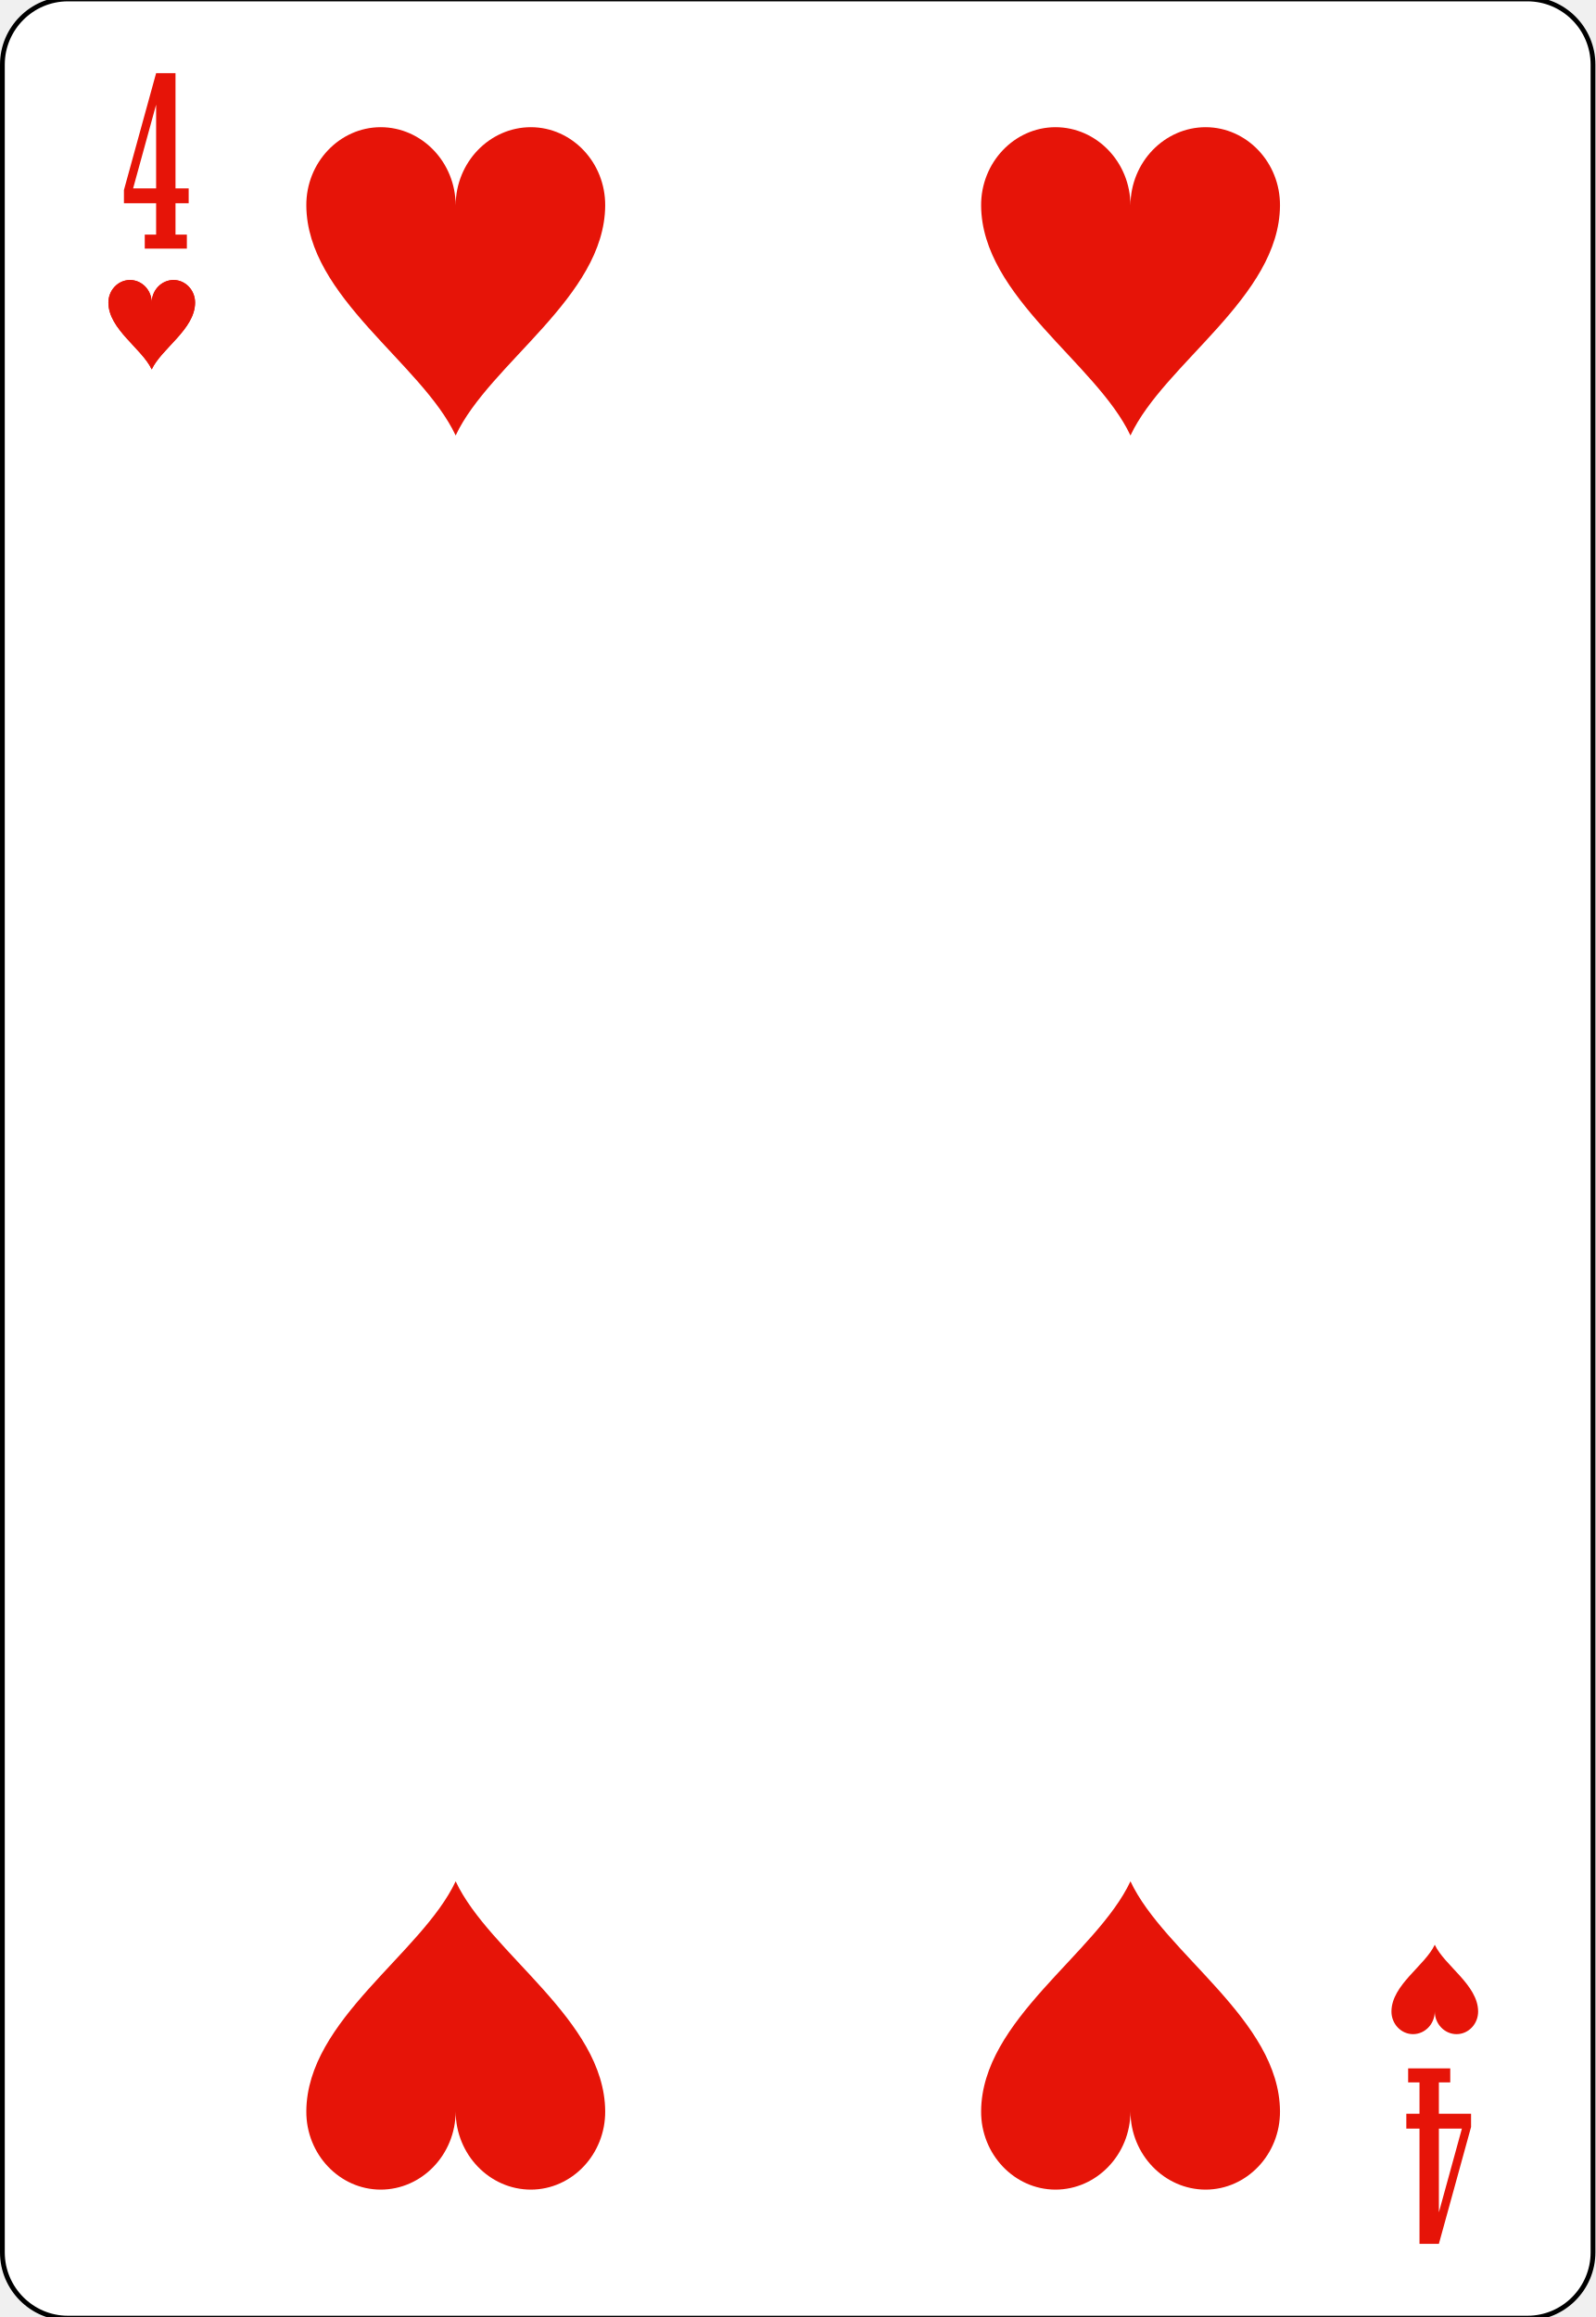
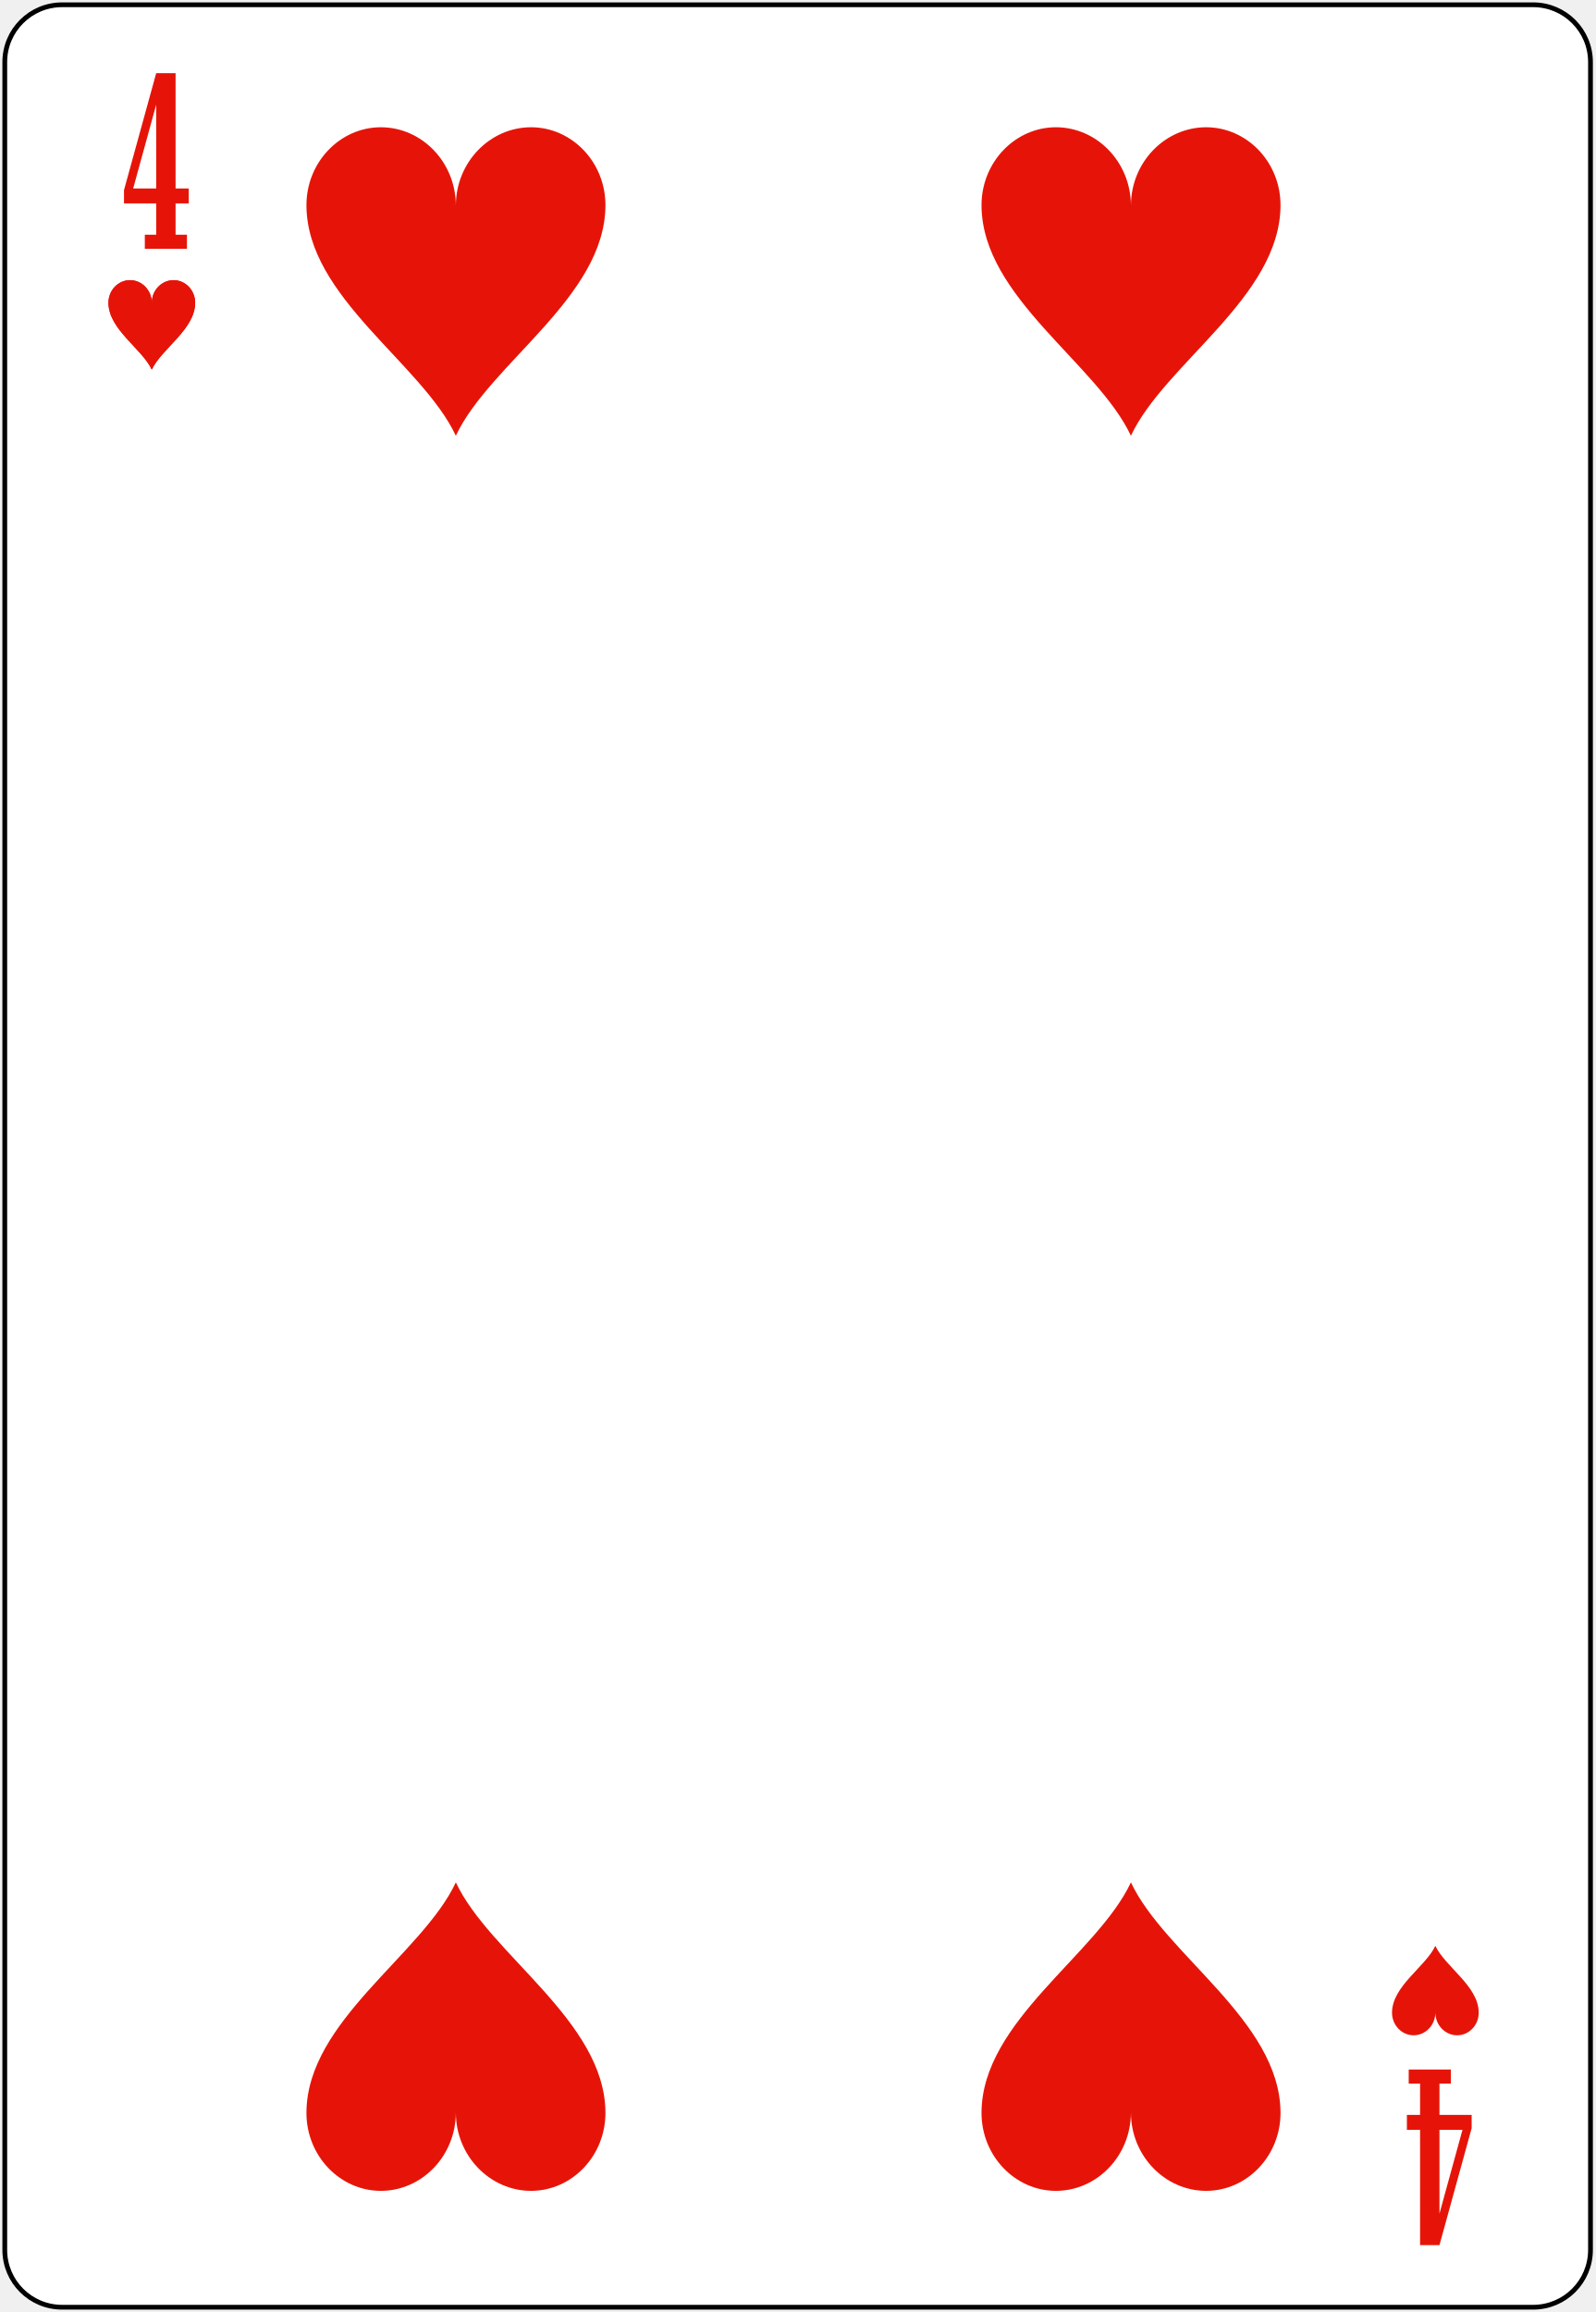
- <svg xmlns="http://www.w3.org/2000/svg" xmlns:xlink="http://www.w3.org/1999/xlink" version="1.0" width="100%" height="100%" viewBox="0 0 167.08 242.66" id="svg2" xml:space="preserve">
+ <svg xmlns="http://www.w3.org/2000/svg" xmlns:xlink="http://www.w3.org/1999/xlink" version="1.0" width="100%" height="100%" viewBox="0 0 167 242" id="svg2" xml:space="preserve">
  <defs id="defs88" />
-   <path d="M 166.83,235.89 C 166.83,239.68 163.75,242.78 159.96,242.78 L 7.11,242.78 C 3.33,242.78 0.25,239.68 0.25,235.89 L 0.25,6.77 C 0.25,2.98 3.33,-0.11 7.11,-0.11 L 159.96,-0.11 C 163.75,-0.11 166.83,2.98 166.83,6.77 L 166.83,235.89 L 166.83,235.89 z" id="bg" style="fill:#ffffff;stroke:#000000;stroke-width:0.5;" />
+   <rect x="0.5" y="0.5" width="166" height="241" rx="6" style="fill:#ffffff;stroke:#000000;stroke-width:0.5;" />
  <path d="M 19.57,26.04 L 15.16,26.04 L 15.16,24.57 L 16.35,24.57 L 16.35,21.29 L 12.98,21.29 L 12.98,19.9 L 16.35,7.66 L 18.38,7.66 L 18.38,19.73 L 19.76,19.73 L 19.76,21.29 L 18.38,21.29 L 18.38,24.57 L 19.57,24.57 L 19.57,26.04 z M 16.35,19.73 L 16.35,10.96 L 13.94,19.73 L 16.35,19.73 z" id="val" style="fill:#e61408;stroke:none" />
  <use transform="matrix(-1,0,0,-1,167.04,242.66)" id="val2" x="0" y="0" width="167.08" height="242.66" xlink:href="#val" />
  <path d="M 39.86,13.32 C 35.56,13.33 32.05,17.02 32.08,21.53 C 32.14,31.11 44.17,38.04 47.72,45.61 C 51.27,38.04 63.32,31.11 63.38,21.53 C 63.41,17.02 59.91,13.33 55.6,13.32 C 51.29,13.32 47.73,16.98 47.72,21.51 C 47.71,16.98 44.17,13.32 39.86,13.32 z" id="p2170" style="fill:#e61408;fill-rule:nonzero;stroke:none" />
  <use transform="translate(70.67,-9.52e-8)" id="use2195" x="0" y="0" width="167.08" height="242.66" xlink:href="#p2170" />
  <use transform="matrix(1,0,0,-1,-1.21e-8,242.64)" id="use2197" x="0" y="0" width="167.08" height="242.66" xlink:href="#p2170" />
  <use transform="matrix(1,0,0,-1,70.67,242.64)" id="use2199" x="0" y="0" width="167.08" height="242.66" xlink:href="#p2170" />
  <use transform="matrix(0.29,0,0,0.29,2.05,25.46)" id="use2391" x="0" y="0" width="167.08" height="242.66" xlink:href="#p2170" />
  <use transform="matrix(0.29,0,0,0.29,2.05,25.46)" id="use2393" x="0" y="0" width="167.08" height="242.66" xlink:href="#p2170" />
  <use transform="matrix(0.29,0,0,-0.29,136.42,216.90)" id="use2395" x="0" y="0" width="167.08" height="242.66" xlink:href="#p2170" />
</svg>
